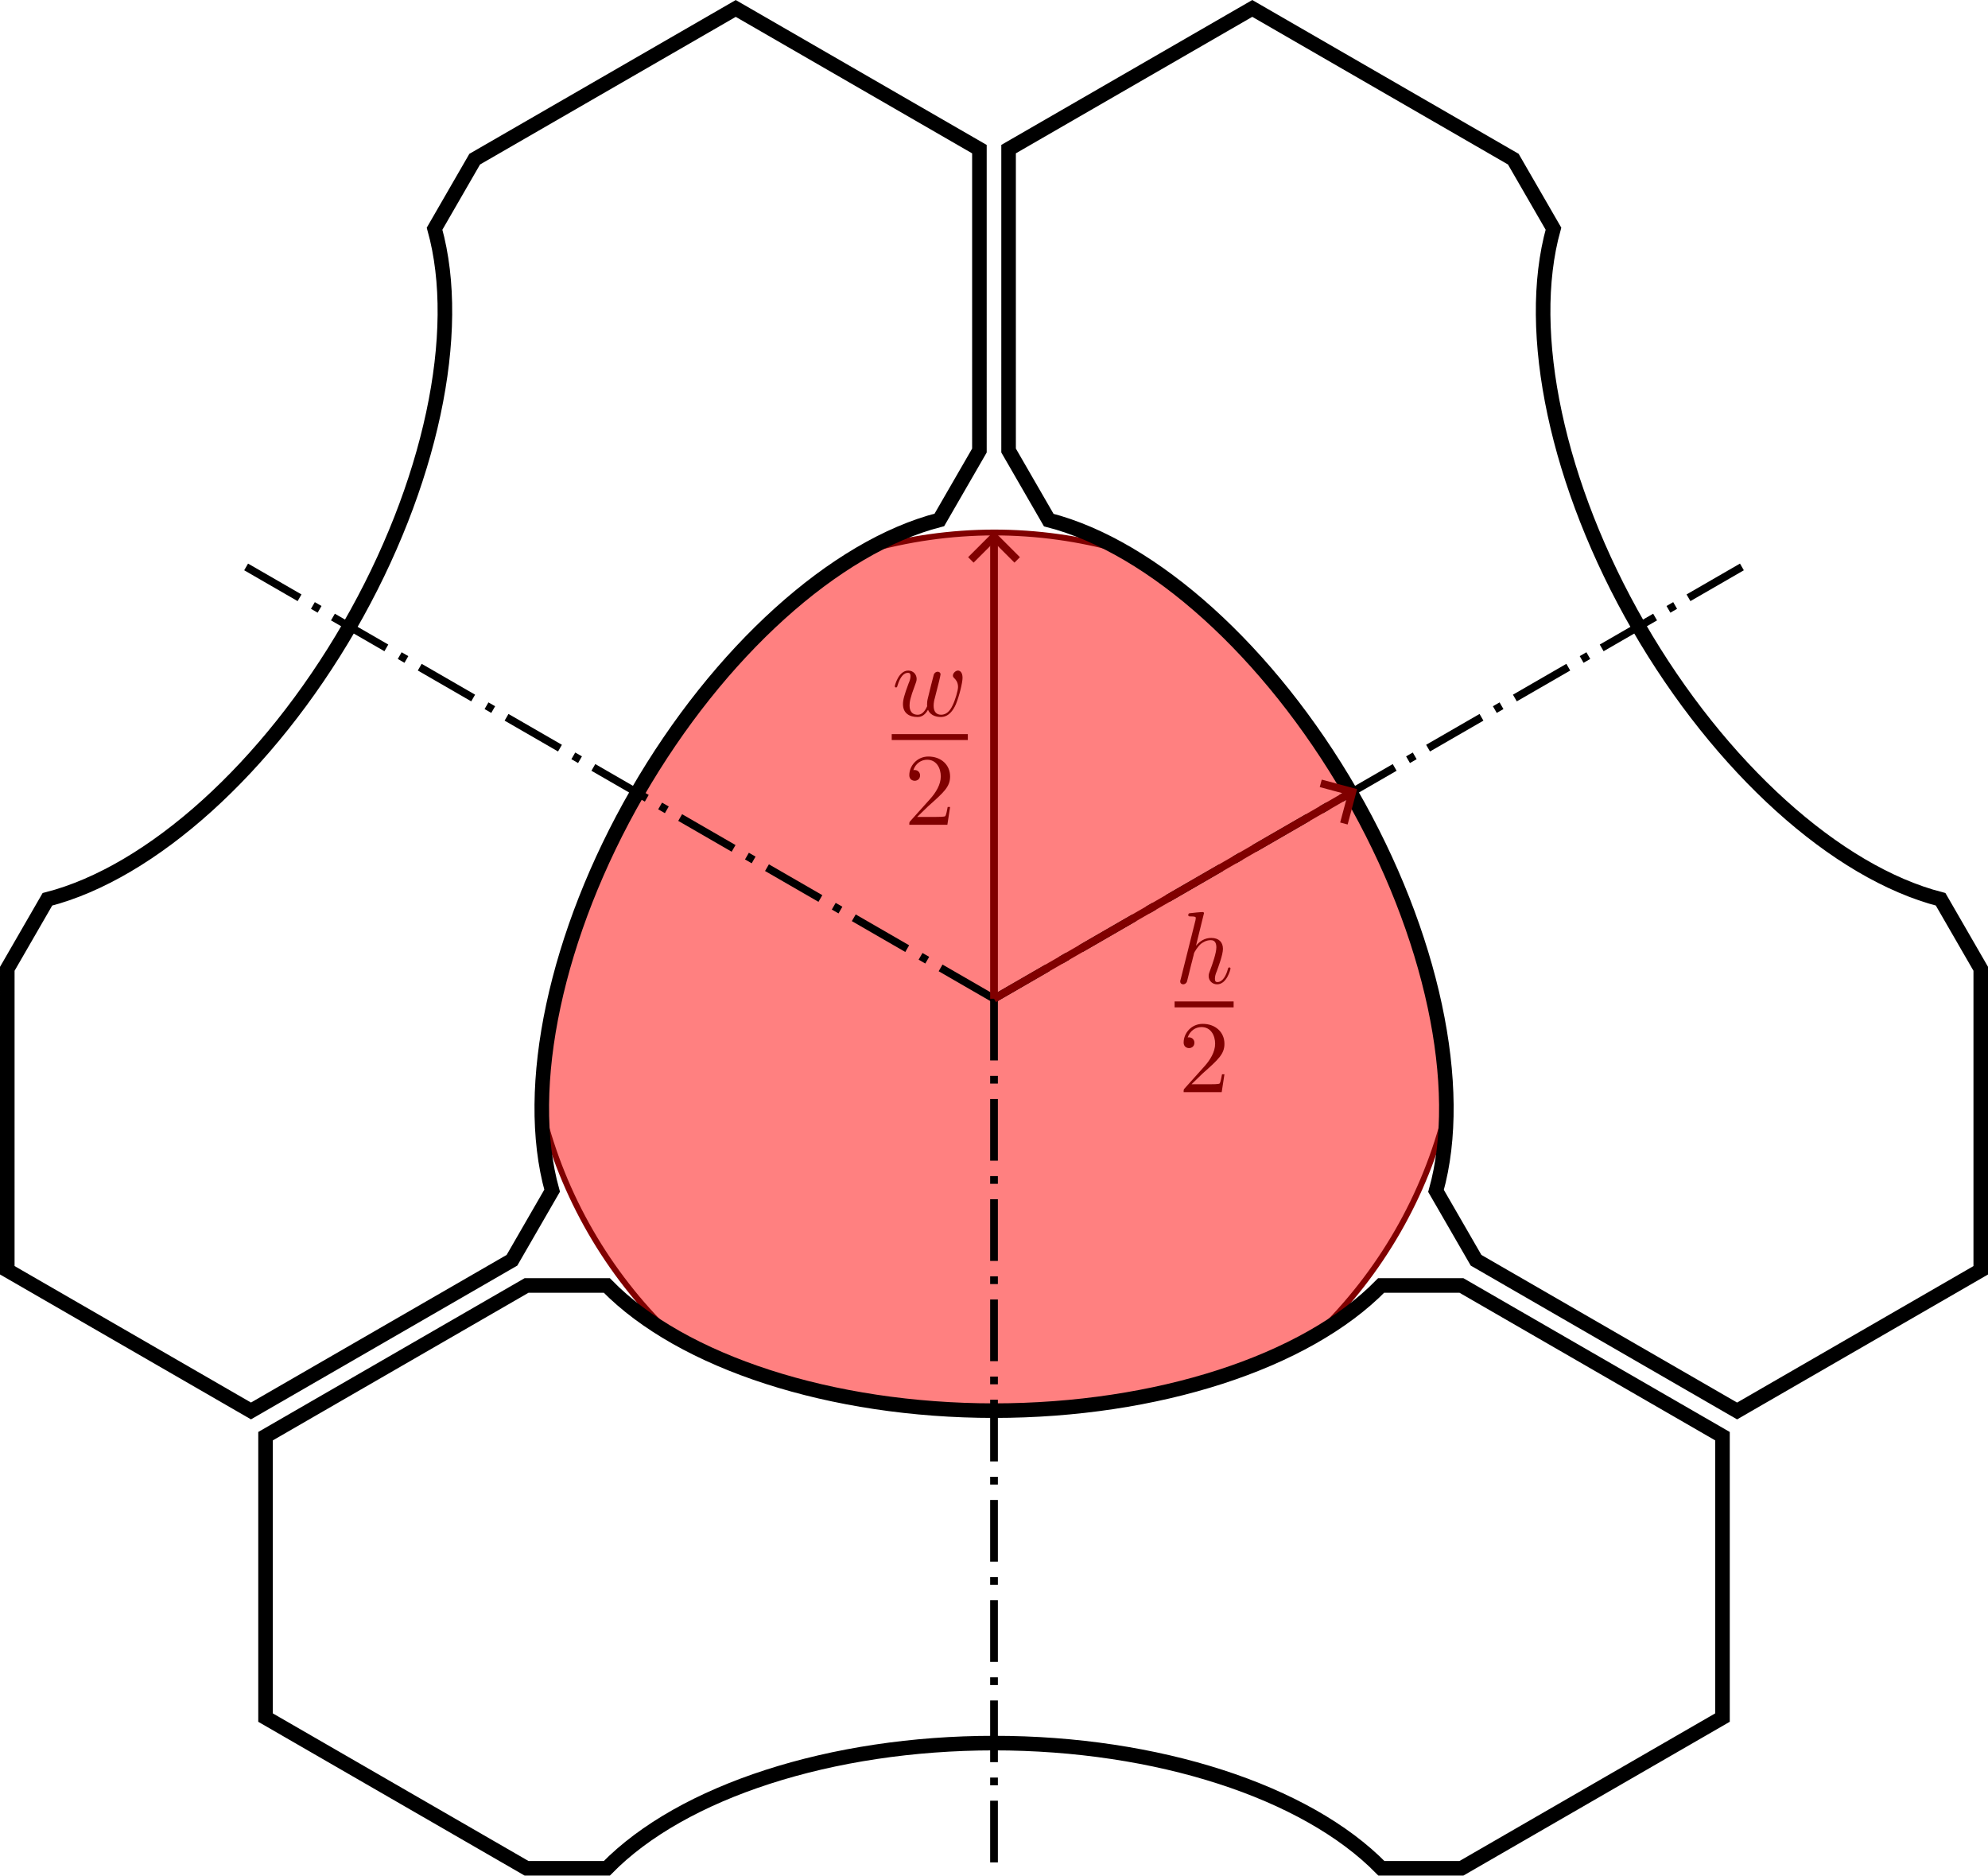
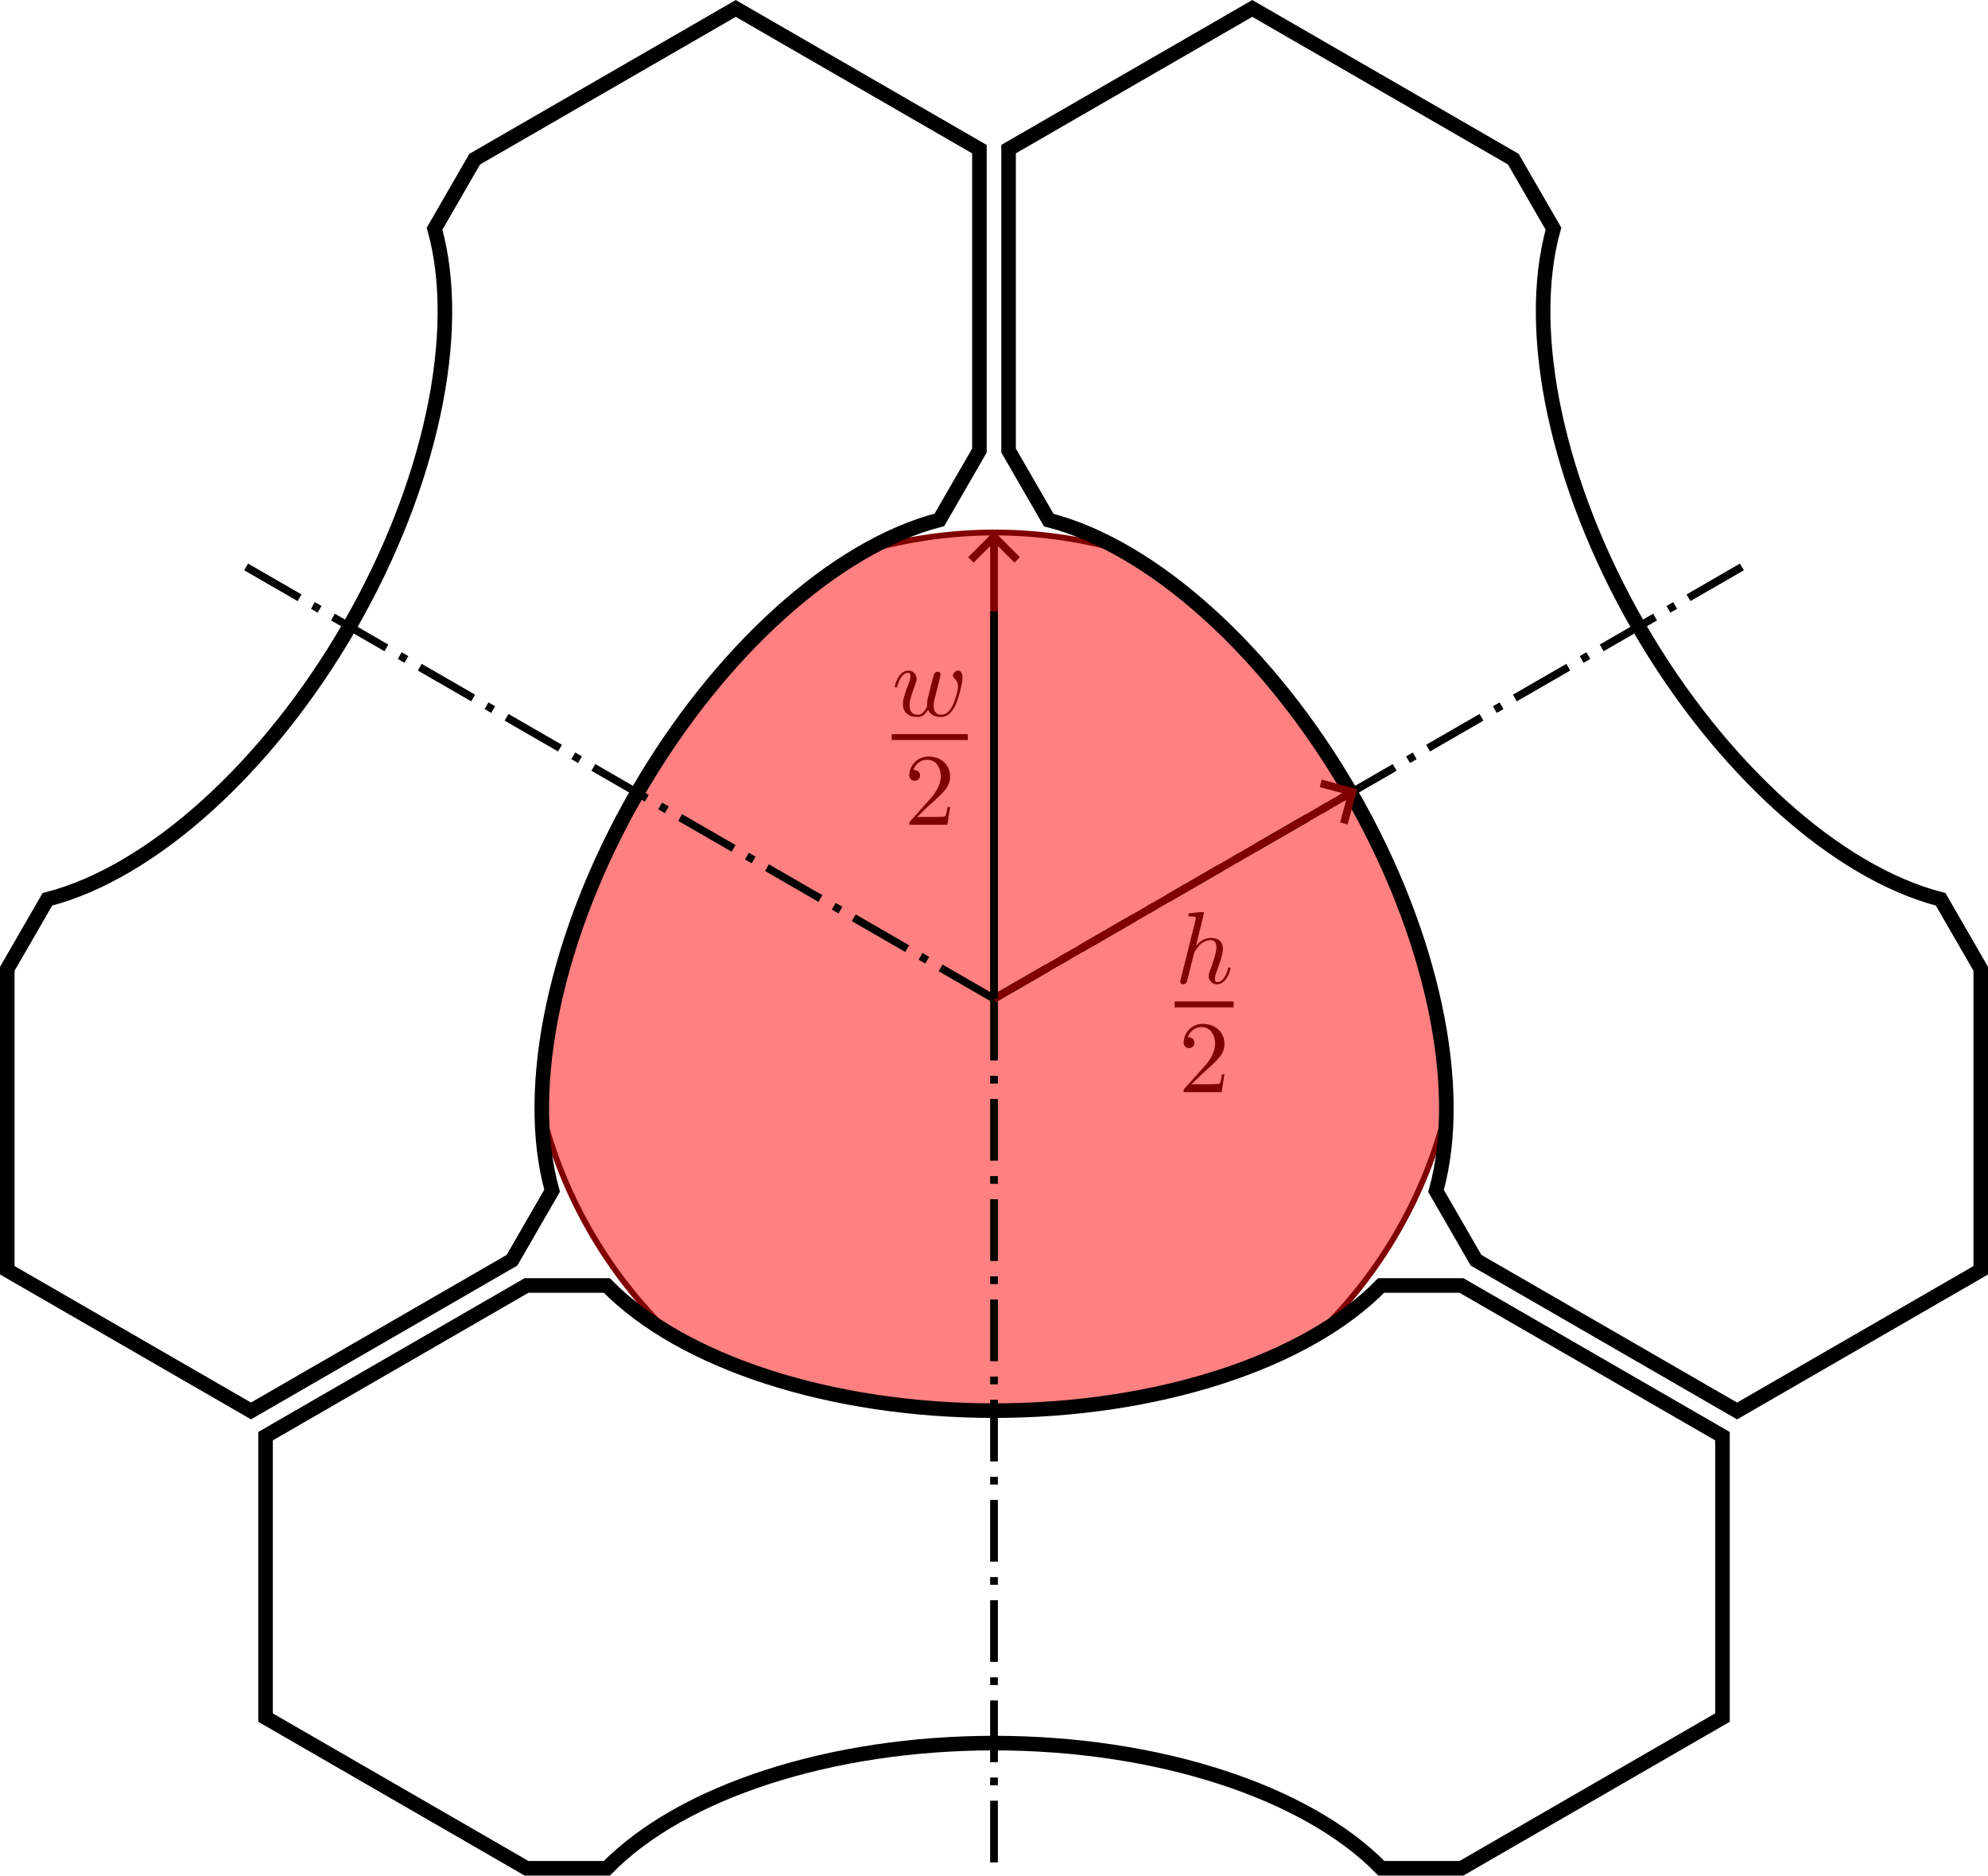
<svg xmlns="http://www.w3.org/2000/svg" width="68.225mm" height="64.362mm" viewBox="0 0 68.225 64.362" version="1.1" id="svg5">
  <defs id="defs2">
    <marker style="overflow:visible" id="marker1303" refX="0" refY="0" orient="auto-start-reverse" markerWidth="4.061" markerHeight="6.707" viewBox="0 0 4.061 6.707" preserveAspectRatio="xMidYMid">
      <path style="fill:none;stroke:context-stroke;stroke-width:1;stroke-linecap:butt" d="M 3,-3 0,0 3,3" id="path1301" transform="rotate(180,0.125,0)" />
    </marker>
    <marker style="overflow:visible" id="Arrow1" refX="0.8" refY="0" orient="auto-start-reverse" markerWidth="4.061" markerHeight="6.707" viewBox="0 0 4.061 6.707" preserveAspectRatio="xMidYMid">
      <path style="fill:none;stroke:context-stroke;stroke-width:1;stroke-linecap:butt" d="M 3,-3 0,0 3,3" id="path5057" transform="rotate(180,0.125,0)" />
    </marker>
    <filter style="color-interpolation-filters:sRGB" id="filter4573" x="-0.023" y="-0.093" width="1.047" height="1.187">
      <feGaussianBlur stdDeviation="0.1 0.1" result="blur" id="feGaussianBlur4571" />
    </filter>
    <clipPath id="clipPath5667">
      <path clip-rule="nonzero" d="m 2,8 h 5 v 6.887 H 2 Z m 0,0" id="path734" />
    </clipPath>
    <clipPath id="clipPath5843">
      <path clip-rule="nonzero" d="m 2,10 h 5 v 7.516 H 2 Z m 0,0" id="path116" />
    </clipPath>
  </defs>
  <g id="layer1" transform="translate(-71.3427, -14.969)">
    <path id="path1041" style="fill:#ff0000;fill-opacity:0.497;stroke:#800000;stroke-width:0.2;stroke-dasharray:none" d="M 109.806 33.845 A 16 16 0 0 0 105.456 33.242 A 16 16 0 0 0 101.045 33.871 A 8 15 30 0 0 100.869 33.966 A 8 15 30 0 0 99.943 34.557 A 8 15 30 0 0 99.018 35.245 A 8 15 30 0 0 98.102 36.022 A 8 15 30 0 0 97.204 36.883 A 8 15 30 0 0 96.33 37.821 A 8 15 30 0 0 95.486 38.827 A 8 15 30 0 0 94.682 39.895 A 8 15 30 0 0 93.922 41.013 A 8 15 30 0 0 93.214 42.174 A 8 15 30 0 0 92.563 43.368 A 8 15 30 0 0 91.975 44.585 A 8 15 30 0 0 91.454 45.814 A 8 15 30 0 0 91.004 47.047 A 8 15 30 0 0 90.63 48.272 A 8 15 30 0 0 90.334 49.481 A 8 15 30 0 0 90.118 50.661 A 8 15 30 0 0 89.986 51.805 A 8 15 30 0 0 89.936 52.903 A 8 15 30 0 0 89.943 53.11 A 16 16 0 0 0 94.35 60.748 A 15 8 0 0 0 95.192 61.207 A 15 8 0 0 0 96.142 61.645 A 15 8 0 0 0 97.158 62.038 A 15 8 0 0 0 98.232 62.386 A 15 8 0 0 0 99.357 62.684 A 15 8 0 0 0 100.524 62.931 A 15 8 0 0 0 101.726 63.125 A 15 8 0 0 0 102.955 63.264 A 15 8 0 0 0 104.201 63.349 A 15 8 0 0 0 105.456 63.377 A 15 8 0 0 0 106.711 63.349 A 15 8 0 0 0 107.957 63.264 A 15 8 0 0 0 109.185 63.125 A 15 8 0 0 0 110.387 62.931 A 15 8 0 0 0 111.555 62.684 A 15 8 0 0 0 112.679 62.386 A 15 8 0 0 0 113.754 62.038 A 15 8 0 0 0 114.769 61.645 A 15 8 0 0 0 115.719 61.207 A 15 8 0 0 0 116.562 60.748 A 16 16 0 0 0 120.972 53.094 A 15 8 60 0 0 120.978 52.908 A 15 8 60 0 0 120.929 51.811 A 15 8 60 0 0 120.796 50.666 A 15 8 60 0 0 120.581 49.485 A 15 8 60 0 0 120.284 48.276 A 15 8 60 0 0 119.909 47.05 A 15 8 60 0 0 119.459 45.817 A 15 8 60 0 0 118.937 44.586 A 15 8 60 0 0 118.349 43.369 A 15 8 60 0 0 117.697 42.175 A 15 8 60 0 0 116.989 41.014 A 15 8 60 0 0 116.229 39.897 A 15 8 60 0 0 115.425 38.831 A 15 8 60 0 0 114.582 37.825 A 15 8 60 0 0 113.708 36.888 A 15 8 60 0 0 112.81 36.028 A 15 8 60 0 0 111.895 35.251 A 15 8 60 0 0 110.971 34.564 A 15 8 60 0 0 110.045 33.972 A 15 8 60 0 0 109.806 33.845 z " />
    <g id="g2491" transform="translate(-21.82124,-4.05383)">
      <path id="path2369" style="fill:none;stroke:#000000;stroke-width:0.5;stroke-linejoin:miter;stroke-miterlimit:4" d="m 111.235,63.135 -8.958,5.172 v 9.657 l 8.957,5.171 h 2.756 a 15,8 0 0 1 13.287,-4.296 15,8 0 0 1 13.294,4.296 h 2.748 l 8.958,-5.172 v -9.656 l -8.959,-5.172 h -2.755 a 15,8 0 0 1 -13.287,4.296 15,8 0 0 1 -13.287,-4.296 z" />
      <path id="path2372" style="fill:none;stroke:#000000;stroke-width:0.5;stroke-linejoin:miter;stroke-miterlimit:4" d="m 93.414,52.269 -1.6e-4,10.344 8.363,4.828 8.957,-5.171 1.378,-2.387 a 8,15 30 0 1 2.923,-13.654 8,15 30 0 1 10.367,-9.365 l 1.374,-2.38 -1e-4,-10.343 -8.362,-4.828 -8.959,5.172 -1.377,2.386 a 8,15 30 0 1 -2.923,13.654 8,15 30 0 1 -10.364,9.359 z" />
      <path id="path2374" style="fill:none;stroke:#000000;stroke-width:0.5;stroke-linejoin:miter;stroke-miterlimit:4" d="m 145.098,24.484 -8.958,-5.172 -8.363,4.828 1e-4,10.343 1.378,2.387 a 15,8 60 0 1 10.364,9.359 15,8 60 0 1 2.927,13.661 l 1.374,2.38 8.958,5.172 8.362,-4.828 3e-5,-10.345 -1.377,-2.386 a 15,8 60 0 1 -10.364,-9.359 15,8 60 0 1 -2.923,-13.654 z" />
    </g>
    <g id="g2486" transform="translate(-21.82124,-4.05383)">
      <path style="fill:none;stroke:#000000;stroke-width:0.265px;stroke-linecap:butt;stroke-linejoin:miter;stroke-dasharray:2.117, 0.529, 0.265, 0.529;stroke-dashoffset:0;stroke-opacity:1" d="m 127.277,53.296 v 30" id="path2396" />
      <path style="fill:none;stroke:#000000;stroke-width:0.265px;stroke-linecap:butt;stroke-linejoin:miter;stroke-dasharray:2.117, 0.529, 0.265, 0.529;stroke-dashoffset:0;stroke-opacity:1" d="M 127.277,53.296 153.258,38.296" id="path2449" />
      <path style="fill:none;stroke:#000000;stroke-width:0.265px;stroke-linecap:butt;stroke-linejoin:miter;stroke-dasharray:2.117, 0.529, 0.265, 0.529;stroke-dashoffset:0;stroke-opacity:1" d="m 127.277,53.296 -25.981,-15" id="path2451" />
    </g>
    <path style="fill:none;stroke:#800000;stroke-width:0.265px;stroke-linecap:butt;stroke-linejoin:miter;stroke-opacity:1;marker-end:url(#marker1303)" d="M 105.456,49.242 117.697,42.175" id="path2515" />
    <path style="fill:none;stroke:#800000;stroke-width:0.265;stroke-linecap:butt;stroke-linejoin:miter;stroke-opacity:1;marker-end:url(#Arrow1);stroke-dasharray:none" d="m 105.456,49.242 9e-5,-16" id="path2791" />
    <g transform="translate(101.9452,37.98042)" id="g1778" style="fill:#800000">
      <g fill="#000000" fill-opacity="1" id="g19" transform="matrix(0.352778,0,0,0.352778,-0.42168,0.0413632)" style="fill:#800000">
        <g id="use17" transform="translate(1.196,4.289)" style="fill:#800000">
          <path d="M 4.609,-3.375 C 4.656,-3.594 4.75,-3.969 4.75,-4.031 c 0,-0.172 -0.141,-0.266 -0.281,-0.266 -0.125,0 -0.297,0.078 -0.375,0.281 -0.031,0.062 -0.5,1.969 -0.562,2.234 C 3.453,-1.484 3.438,-1.312 3.438,-1.125 c 0,0.109 0,0.125 0.016,0.172 -0.234,0.531 -0.531,0.844 -0.922,0.844 -0.797,0 -0.797,-0.734 -0.797,-0.906 0,-0.312 0.047,-0.703 0.516,-1.938 0.109,-0.297 0.172,-0.438 0.172,-0.641 0,-0.438 -0.328,-0.812 -0.812,-0.812 -0.953,0 -1.312,1.453 -1.312,1.531 0,0.109 0.094,0.109 0.109,0.109 0.109,0 0.109,-0.031 0.156,-0.188 C 0.844,-3.875 1.219,-4.188 1.578,-4.188 c 0.094,0 0.25,0.016 0.25,0.328 0,0.25 -0.109,0.531 -0.188,0.703 -0.438,1.172 -0.547,1.625 -0.547,2.016 0,0.906 0.656,1.25 1.406,1.25 0.172,0 0.641,0 1.031,-0.703 0.266,0.641 0.953,0.703 1.25,0.703 0.75,0 1.188,-0.625 1.453,-1.219 0.328,-0.781 0.656,-2.125 0.656,-2.594 0,-0.547 -0.266,-0.703 -0.438,-0.703 -0.25,0 -0.5,0.266 -0.5,0.484 0,0.125 0.062,0.188 0.141,0.266 0.109,0.109 0.359,0.359 0.359,0.844 0,0.344 -0.281,1.312 -0.547,1.828 -0.25,0.531 -0.609,0.875 -1.094,0.875 -0.469,0 -0.734,-0.297 -0.734,-0.875 0,-0.266 0.062,-0.578 0.109,-0.719 z m 0,0" id="path33" style="fill:#800000" />
        </g>
      </g>
      <path fill="none" stroke-width="0.574" stroke-linecap="butt" stroke-linejoin="miter" stroke="#000000" stroke-opacity="1" stroke-miterlimit="10" d="M 0,6.469 H 7.402" id="path21" transform="scale(0.352778)" style="fill:#800000;stroke:#800000" />
      <g fill="#000000" fill-opacity="1" id="g25" transform="matrix(0.352778,0,0,0.352778,-0.4216792,0.04136287)" style="fill:#800000">
        <g id="use23" transform="translate(2.405,14.885)" style="fill:#800000">
          <path d="m 1.266,-0.766 1.062,-1.031 c 1.547,-1.375 2.141,-1.906 2.141,-2.906 0,-1.141 -0.891,-1.938 -2.109,-1.938 -1.125,0 -1.859,0.922 -1.859,1.812 0,0.547 0.5,0.547 0.531,0.547 0.172,0 0.516,-0.109 0.516,-0.531 0,-0.25 -0.188,-0.516 -0.531,-0.516 -0.078,0 -0.094,0 -0.125,0.016 0.219,-0.656 0.766,-1.016 1.344,-1.016 0.906,0 1.328,0.812 1.328,1.625 C 3.562,-3.906 3.078,-3.125 2.516,-2.5 l -1.906,2.125 C 0.5,-0.266 0.5,-0.234 0.5,0 H 4.203 L 4.469,-1.734 H 4.234 C 4.172,-1.438 4.109,-1 4,-0.844 3.938,-0.766 3.281,-0.766 3.062,-0.766 Z m 0,0" id="path37" style="fill:#800000" />
        </g>
      </g>
    </g>
    <g transform="translate(111.653,46.26685)" id="g1899" style="fill:#800000">
      <g fill="#000000" fill-opacity="1" id="g1887" transform="matrix(0.352778,0,0,0.352778,-0.42168,0.00136694)" style="fill:#800000">
        <g id="g1885" transform="translate(1.196,6.918)" style="fill:#800000">
          <path d="m 2.859,-6.812 c 0,0 0,-0.109 -0.125,-0.109 -0.234,0 -0.953,0.078 -1.219,0.109 -0.078,0 -0.188,0.016 -0.188,0.188 0,0.125 0.094,0.125 0.234,0.125 0.484,0 0.5,0.062 0.5,0.172 L 2.031,-6.125 0.594,-0.391 c -0.047,0.141 -0.047,0.156 -0.047,0.219 0,0.234 0.203,0.281 0.297,0.281 0.156,0 0.312,-0.125 0.359,-0.266 l 0.188,-0.75 0.219,-0.891 C 1.672,-2.031 1.734,-2.25 1.781,-2.469 1.797,-2.531 1.891,-2.859 1.891,-2.922 1.922,-3.016 2.234,-3.562 2.578,-3.844 2.797,-4 3.094,-4.188 3.531,-4.188 c 0.422,0 0.531,0.344 0.531,0.703 0,0.531 -0.375,1.625 -0.609,2.234 C 3.375,-1.031 3.312,-0.906 3.312,-0.703 c 0,0.469 0.359,0.812 0.828,0.812 0.938,0 1.297,-1.453 1.297,-1.531 0,-0.109 -0.078,-0.109 -0.109,-0.109 -0.109,0 -0.109,0.031 -0.156,0.188 -0.141,0.531 -0.469,1.234 -1.016,1.234 -0.172,0 -0.234,-0.094 -0.234,-0.328 0,-0.25 0.078,-0.484 0.172,-0.703 0.156,-0.438 0.609,-1.625 0.609,-2.203 0,-0.641 -0.391,-1.062 -1.141,-1.062 -0.625,0 -1.109,0.312 -1.484,0.766 z m 0,0" id="path1883" style="fill:#800000" />
        </g>
      </g>
      <path fill="none" stroke-width="0.574" stroke-linecap="butt" stroke-linejoin="miter" stroke="#000000" stroke-opacity="1" stroke-miterlimit="10" d="M 0,8.984 H 5.742" id="path1889" transform="scale(0.352778)" style="fill:#800000;stroke:#800000" />
      <g fill="#000000" fill-opacity="1" id="g1895" transform="matrix(0.352778,0,0,0.352778,-0.4216793,0.00136703)" style="fill:#800000">
        <g id="g1893" transform="translate(1.575,17.514)" style="fill:#800000">
          <path d="m 1.266,-0.766 1.062,-1.031 c 1.547,-1.375 2.141,-1.906 2.141,-2.906 0,-1.141 -0.891,-1.938 -2.109,-1.938 -1.125,0 -1.859,0.922 -1.859,1.812 0,0.547 0.5,0.547 0.531,0.547 0.172,0 0.516,-0.109 0.516,-0.531 0,-0.25 -0.188,-0.516 -0.531,-0.516 -0.078,0 -0.094,0 -0.125,0.016 0.219,-0.656 0.766,-1.016 1.344,-1.016 0.906,0 1.328,0.812 1.328,1.625 C 3.562,-3.906 3.078,-3.125 2.516,-2.5 l -1.906,2.125 C 0.5,-0.266 0.5,-0.234 0.5,0 H 4.203 L 4.469,-1.734 H 4.234 C 4.172,-1.438 4.109,-1 4,-0.844 3.938,-0.766 3.281,-0.766 3.062,-0.766 Z m 0,0" id="path1891" style="fill:#800000" />
        </g>
      </g>
    </g>
+     <path style="fill:none;stroke:#000000;stroke-width:0.265px;stroke-linecap:butt;stroke-linejoin:miter;stroke-opacity:1" d="M 105.456,35.948 V 49.242" id="path1298" />
  </g>
</svg>
